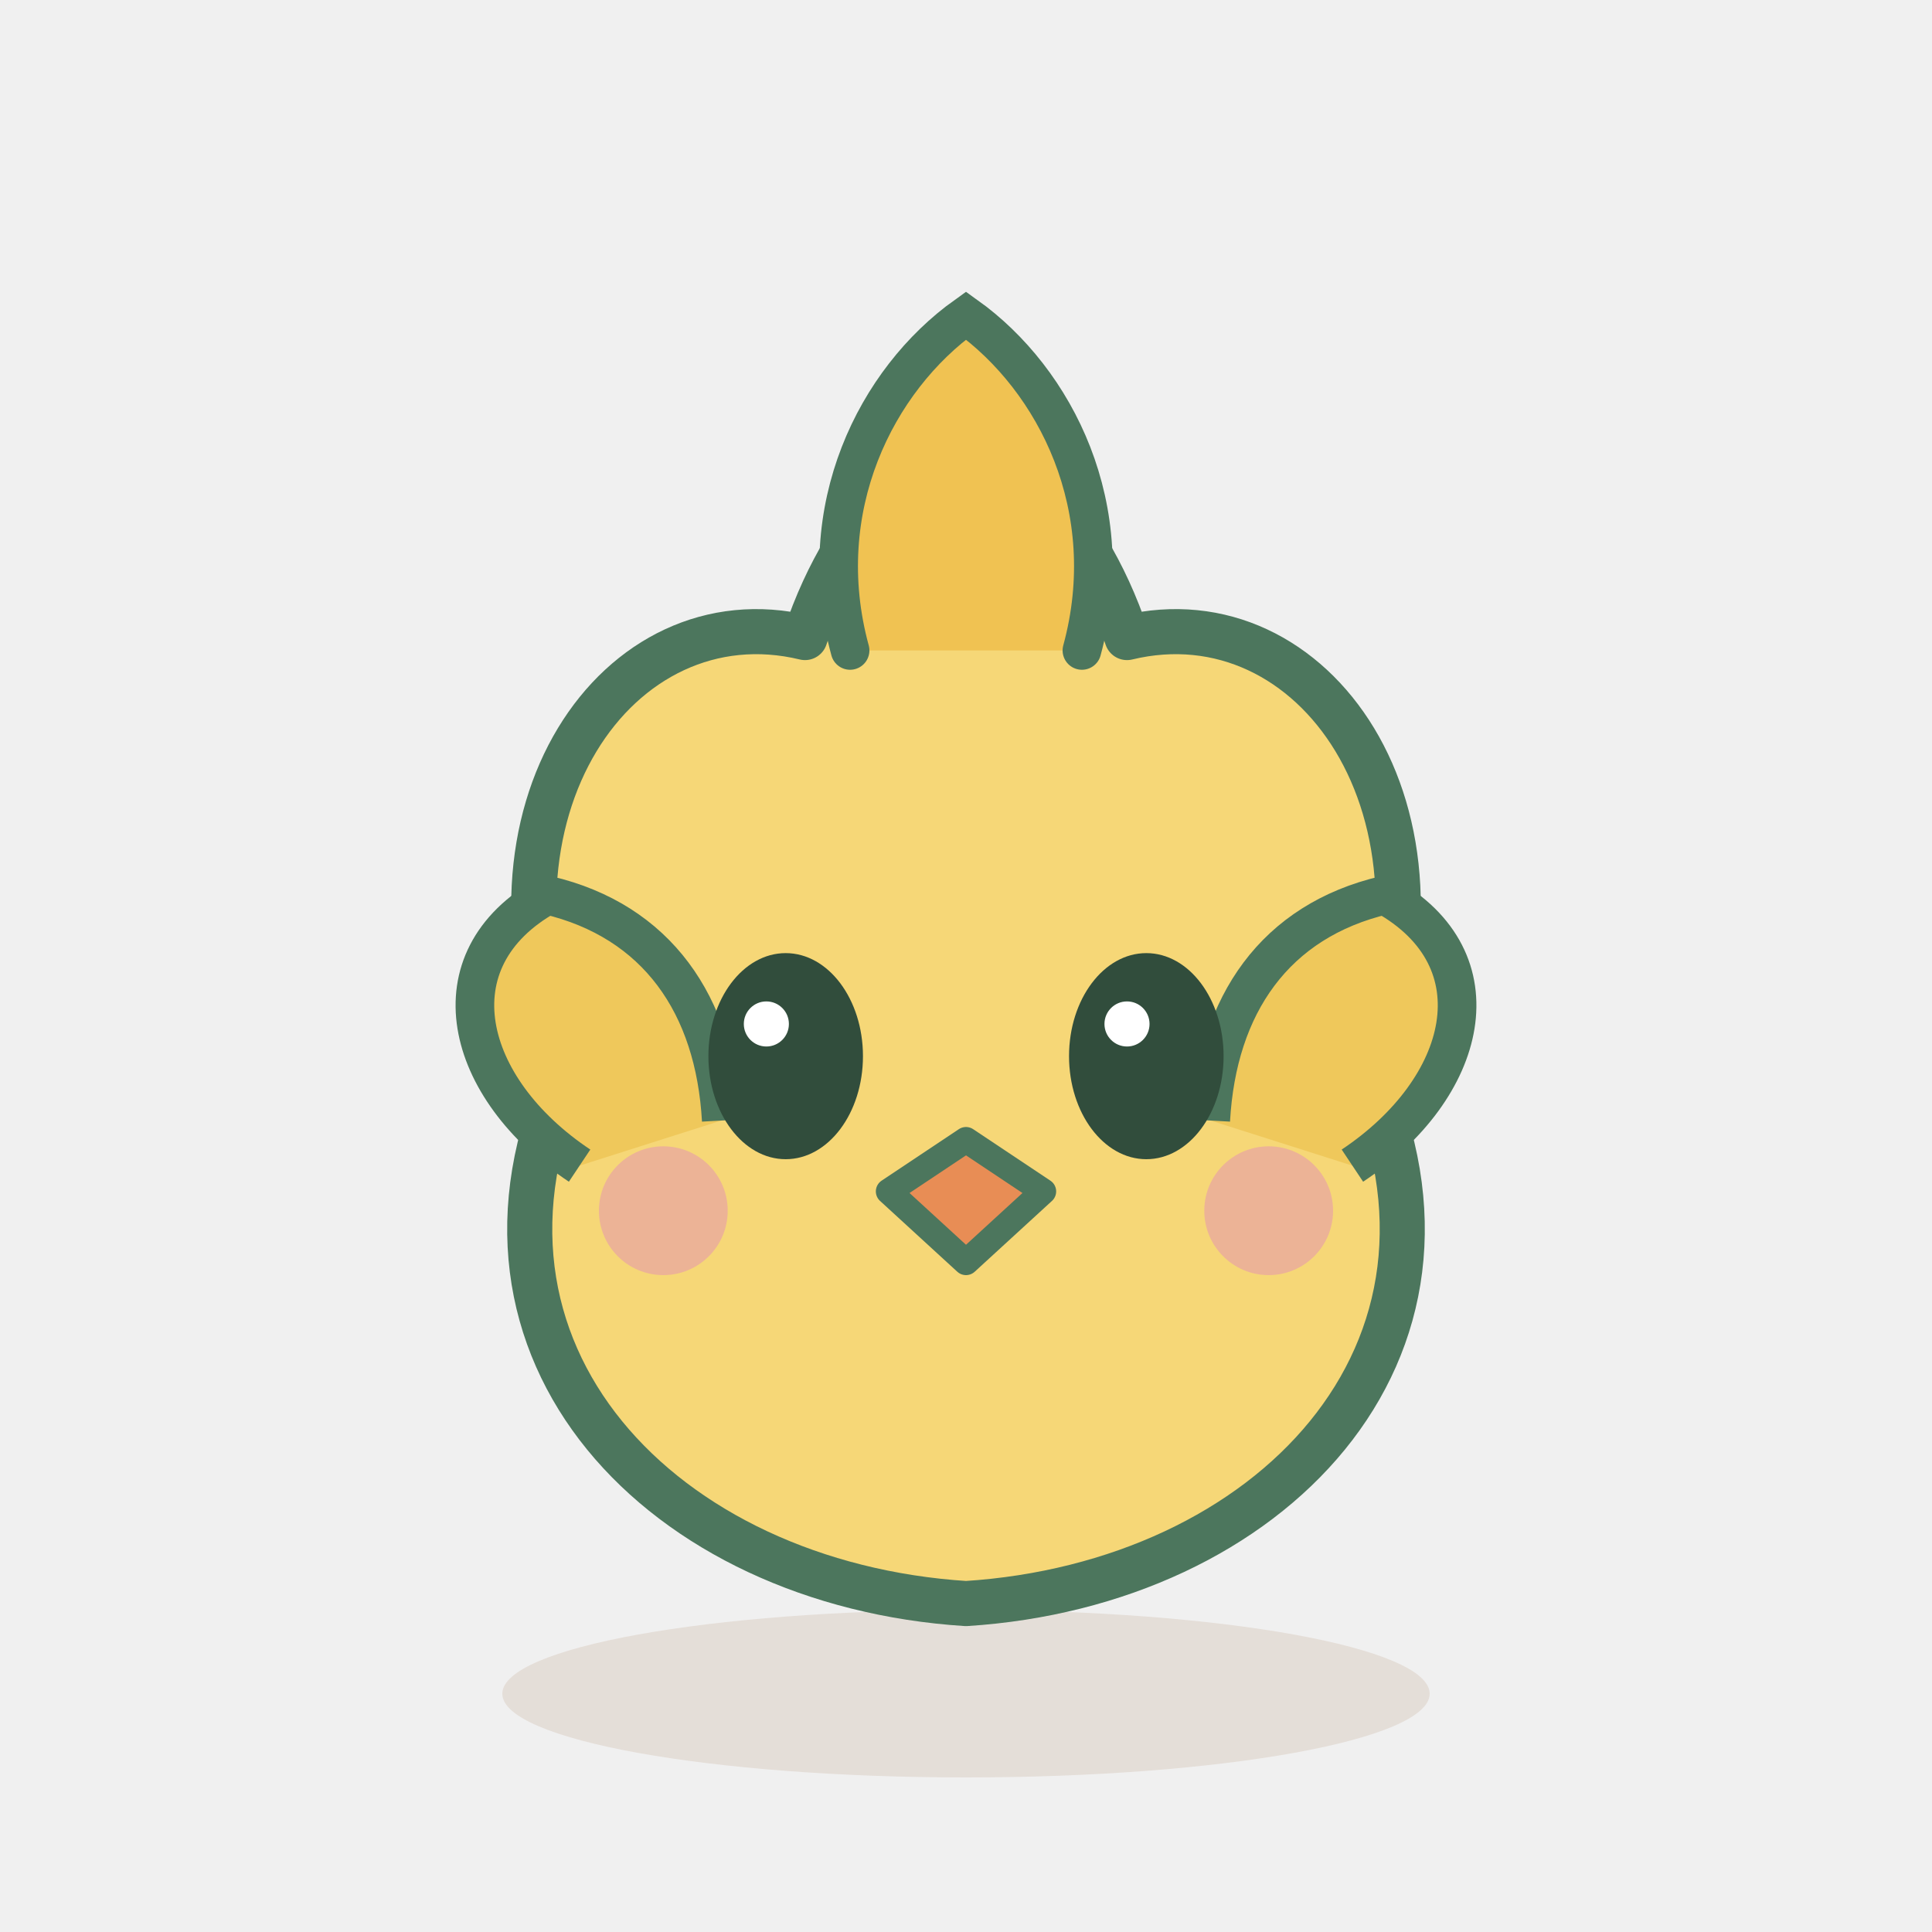
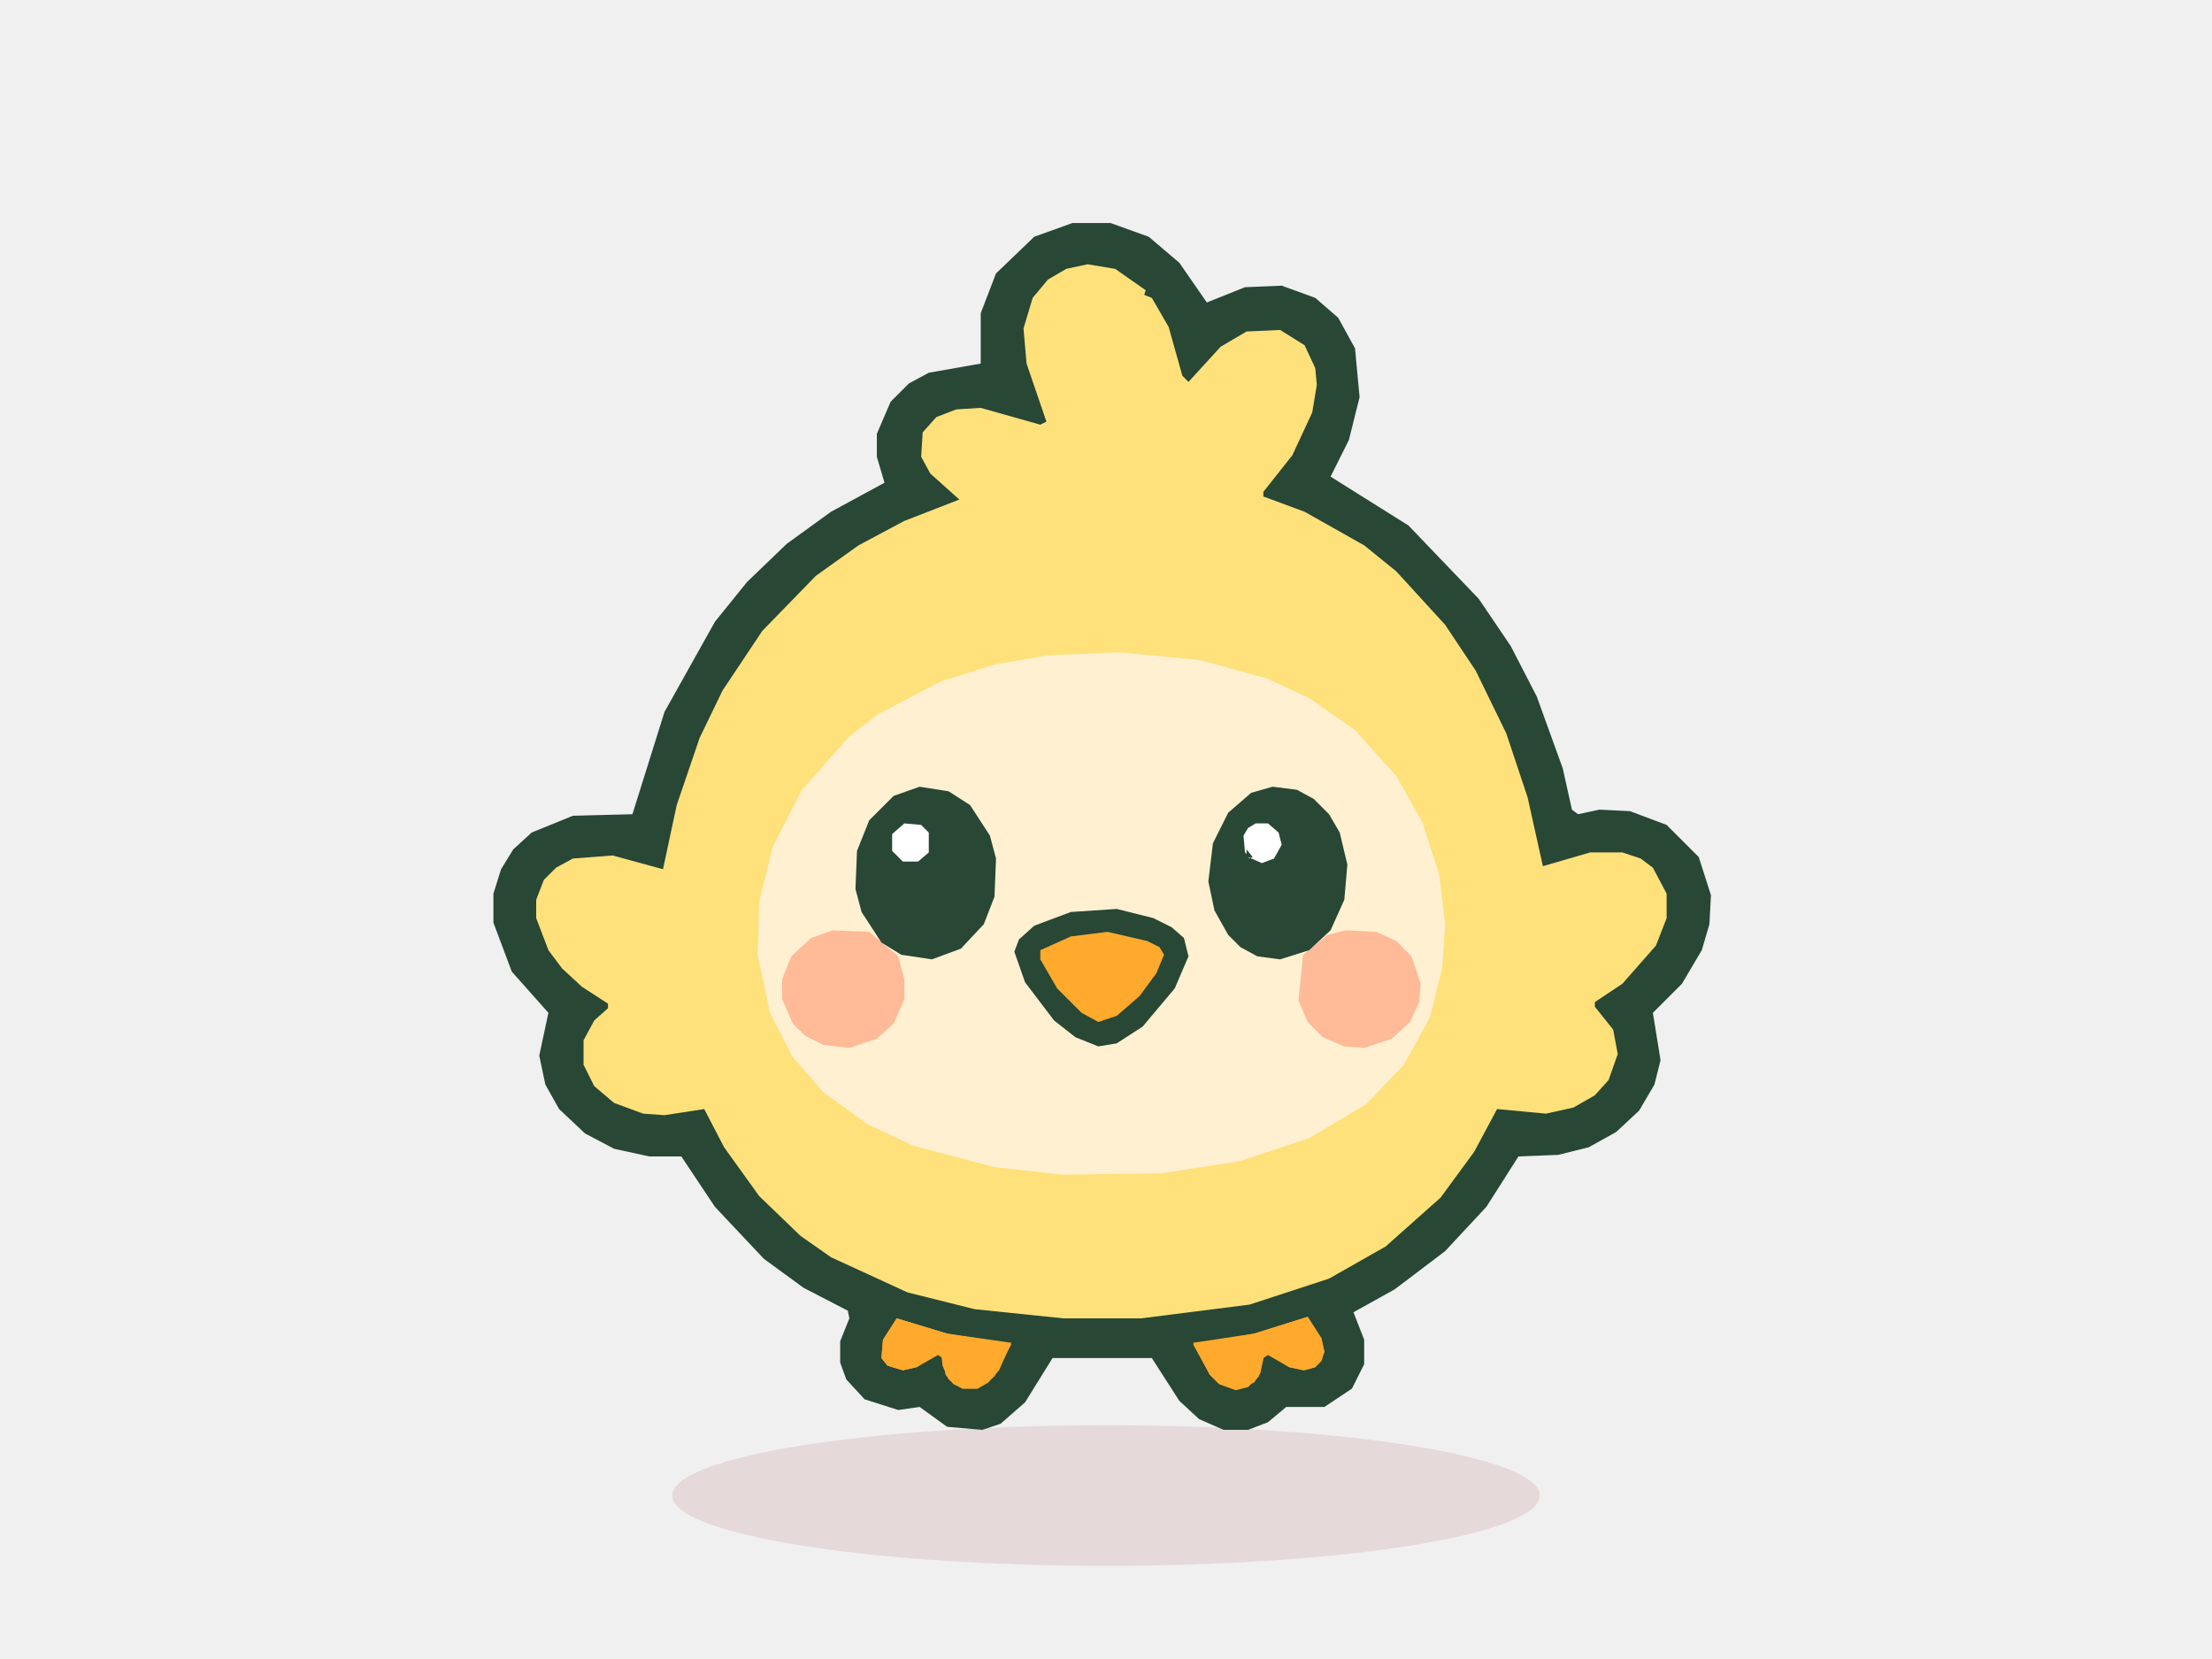
- <svg xmlns="http://www.w3.org/2000/svg" viewBox="0 0 300 300" fill="none">
-   <ellipse cx="150" cy="263" rx="72" ry="13" fill="#D5C5B7" opacity=".42" />
-   <path d="M88 166C72 126 96 92 125 99C132 78 145 69 150 69C155 69 168 78 175 99C204 92 228 126 212 166C232 210 197 246 150 249C103 246 68 210 88 166Z" fill="#F6D777" stroke="#4C765D" stroke-width="7" stroke-linejoin="round" />
-   <path d="M132 101C126 79 136 59 150 49C164 59 174 79 168 101" fill="#F0C252" stroke="#4C765D" stroke-width="6" stroke-linecap="round" />
-   <path d="M90 181C72 169 67 149 85 139C102 143 111 156 112 174M210 181C228 169 233 149 215 139C198 143 189 156 188 174" fill="#EFC85B" stroke="#4C765D" stroke-width="6" stroke-linejoin="round" />
-   <ellipse cx="122" cy="164" rx="12" ry="16" fill="#314D3C" />
-   <ellipse cx="178" cy="164" rx="12" ry="16" fill="#314D3C" />
-   <circle cx="119" cy="159" r="3.5" fill="white" />
-   <circle cx="175" cy="159" r="3.5" fill="white" />
-   <path d="M138 185 150 177 162 185 150 196z" fill="#E88D55" stroke="#4C765D" stroke-width="4" stroke-linejoin="round" />
-   <circle cx="103" cy="188" r="10" fill="#E9A5A2" opacity=".72" />
-   <circle cx="197" cy="188" r="10" fill="#E9A5A2" opacity=".72" />
+ <svg xmlns="http://www.w3.org/2000/svg" viewBox="0 0 1448 1086" width="1448" height="1086" role="img" aria-labelledby="title">
+   <ellipse id="shadow" cx="724.0" cy="979.0" rx="284.0" ry="46.0" fill="#e5d5d6" opacity="0.83" />
+   <path id="silhouette" d="M702,146 L677,155 L652,179 L642,205 L642,238 L608,244 L595,251 L583,263 L574,284 L574,299 L579,316 L544,335 L515,356 L489,381 L468,407 L435,466 L414,533 L375,534 L348,545 L336,556 L328,569 L323,585 L323,604 L335,636 L359,663 L353,691 L357,710 L366,726 L383,742 L402,752 L425,757 L446,757 L468,790 L500,824 L526,843 L555,858 L556,863 L550,878 L550,892 L554,903 L566,916 L588,923 L602,921 L620,934 L643,936 L655,932 L671,918 L689,889 L754,889 L772,917 L785,929 L801,936 L817,936 L830,931 L842,921 L867,921 L885,909 L893,893 L893,877 L886,859 L913,844 L946,819 L973,790 L994,757 L1020,756 L1040,751 L1058,741 L1073,727 L1083,710 L1087,694 L1082,663 L1101,644 L1114,622 L1119,605 L1120,586 L1112,561 L1091,540 L1067,531 L1047,530 L1033,533 L1029,530 L1023,503 L1006,456 L989,423 L968,392 L922,344 L871,312 L883,288 L890,260 L887,228 L876,208 L861,195 L839,187 L815,188 L790,198 L772,172 L752,155 L727,146Z" fill="#284735" />
+   <g id="body" fill="#ffe17b">
+     <path d="M712,173 L698,176 L686,183 L676,195 L670,215 L672,238 L685,276 L681,278 L642,267 L626,268 L613,273 L604,283 L603,299 L609,310 L628,327 L592,341 L562,357 L534,377 L499,413 L473,452 L458,483 L443,527 L434,569 L401,560 L375,562 L364,568 L356,576 L351,589 L351,601 L359,622 L368,634 L381,646 L398,657 L398,660 L389,668 L382,681 L382,697 L389,711 L402,722 L421,729 L435,730 L461,726 L474,751 L497,783 L524,809 L544,823 L594,846 L638,857 L696,863 L747,863 L818,854 L870,837 L907,816 L943,784 L965,754 L980,726 L1012,729 L1030,725 L1044,717 L1053,707 L1059,690 L1056,674 L1044,659 L1044,656 L1062,644 L1084,619 L1091,601 L1091,585 L1082,568 L1074,562 L1062,558 L1041,558 L1010,567 L1000,522 L986,480 L966,439 L946,409 L914,374 L893,357 L854,335 L827,325 L827,322 L846,298 L859,270 L862,252 L861,241 L854,226 L838,216 L816,217 L799,227 L778,250 L774,246 L765,214 L754,195 L749,193 L750,190 L730,176Z" />
+   </g>
+   <g id="cream" fill="#fff0d1">
+     <path d="M525,517 L506,554 L497,590 L496,625 L504,663 L519,692 L539,715 L568,736 L598,750 L651,764 L696,769 L761,768 L812,760 L857,745 L894,723 L919,697 L936,666 L944,634 L946,605 L942,572 L931,538 L914,508 L887,478 L857,457 L829,444 L785,432 L733,427 L686,429 L651,435 L616,446 L574,468 L556,482Z" />
+   </g>
+   <g id="cheek" fill="#ffba97">
+     <path d="M545,609 L531,614 L518,626 L512,641 L512,654 L519,670 L527,678 L539,684 L556,686 L574,680 L585,670 L592,654 L592,641 L588,626 L569,610Z" />
+     <path d="M869,612 L853,625 L850,655 L856,669 L866,679 L880,685 L893,686 L911,680 L923,669 L929,656 L930,644 L924,626 L914,616 L901,610 L881,609Z" />
+   </g>
+   <g id="beak" fill="#ffaa2c">
+     <path d="M684,620 L680,625 L692,647 L708,663 L719,669 L731,665 L746,652 L757,637 L762,625 L759,620 L751,616 L725,610 L705,612Z" />
+     <path d="M867,885 L865,876 L856,862 L821,873 L781,880 L792,900 L798,906 L809,910 L817,908 L824,901 L827,889 L830,887 L844,895 L854,897 L861,895Z" />
+     <path d="M577,889 L581,894 L591,897 L600,895 L614,887 L617,889 L619,900 L624,906 L630,909 L640,909 L651,901 L662,880 L620,873 L587,863 L578,877Z" />
+   </g>
+   <g id="features" fill="#284735">
+     <path d="M602,515 L585,521 L569,537 L561,557 L560,582 L564,597 L577,617 L590,625 L610,628 L629,621 L644,605 L651,587 L652,562 L648,547 L635,527 L621,518Z" />
+     <path d="M833,515 L819,519 L804,532 L794,552 L791,577 L795,596 L804,612 L812,620 L823,626 L838,628 L857,622 L871,609 L880,589 L882,566 L877,545 L870,533 L860,523 L849,517Z" />
+     <path d="M677,606 L667,615 L664,623 L671,643 L690,668 L704,679 L719,685 L731,683 L748,672 L769,647 L778,626 L775,614 L767,607 L755,601 L731,595 L701,597Z" />
+   </g>
+   <g id="beak-highlight" fill="#ffaa2c">
+     <path d="M681,622 L681,628 L692,647 L708,663 L719,669 L731,665 L746,652 L757,637 L762,625 L759,620 L751,616 L725,610 L701,613Z" />
+     <path d="M867,885 L865,876 L856,862 L821,873 L781,879 L792,900 L798,906 L809,910 L821,905 L825,899 L828,885 L844,895 L853,897 L861,895 L865,891Z" />
+     <path d="M577,889 L581,894 L591,897 L600,895 L616,885 L617,894 L621,903 L630,909 L640,909 L647,905 L654,897 L662,879 L620,873 L587,863 L578,877Z" />
+   </g>
+   <g id="eye-glints" fill="#ffffff">
+     <path d="M592,539 L584,546 L584,557 L591,564 L601,564 L608,558 L608,545 L603,540Z" />
+     <path d="M830,539 L822,539 L817,542 L814,547 L815,558 L816,559 L816,556 L820,561 L818,562 L817,561 L826,565 L834,562 L839,553 L837,545Z" />
+   </g>
</svg>
